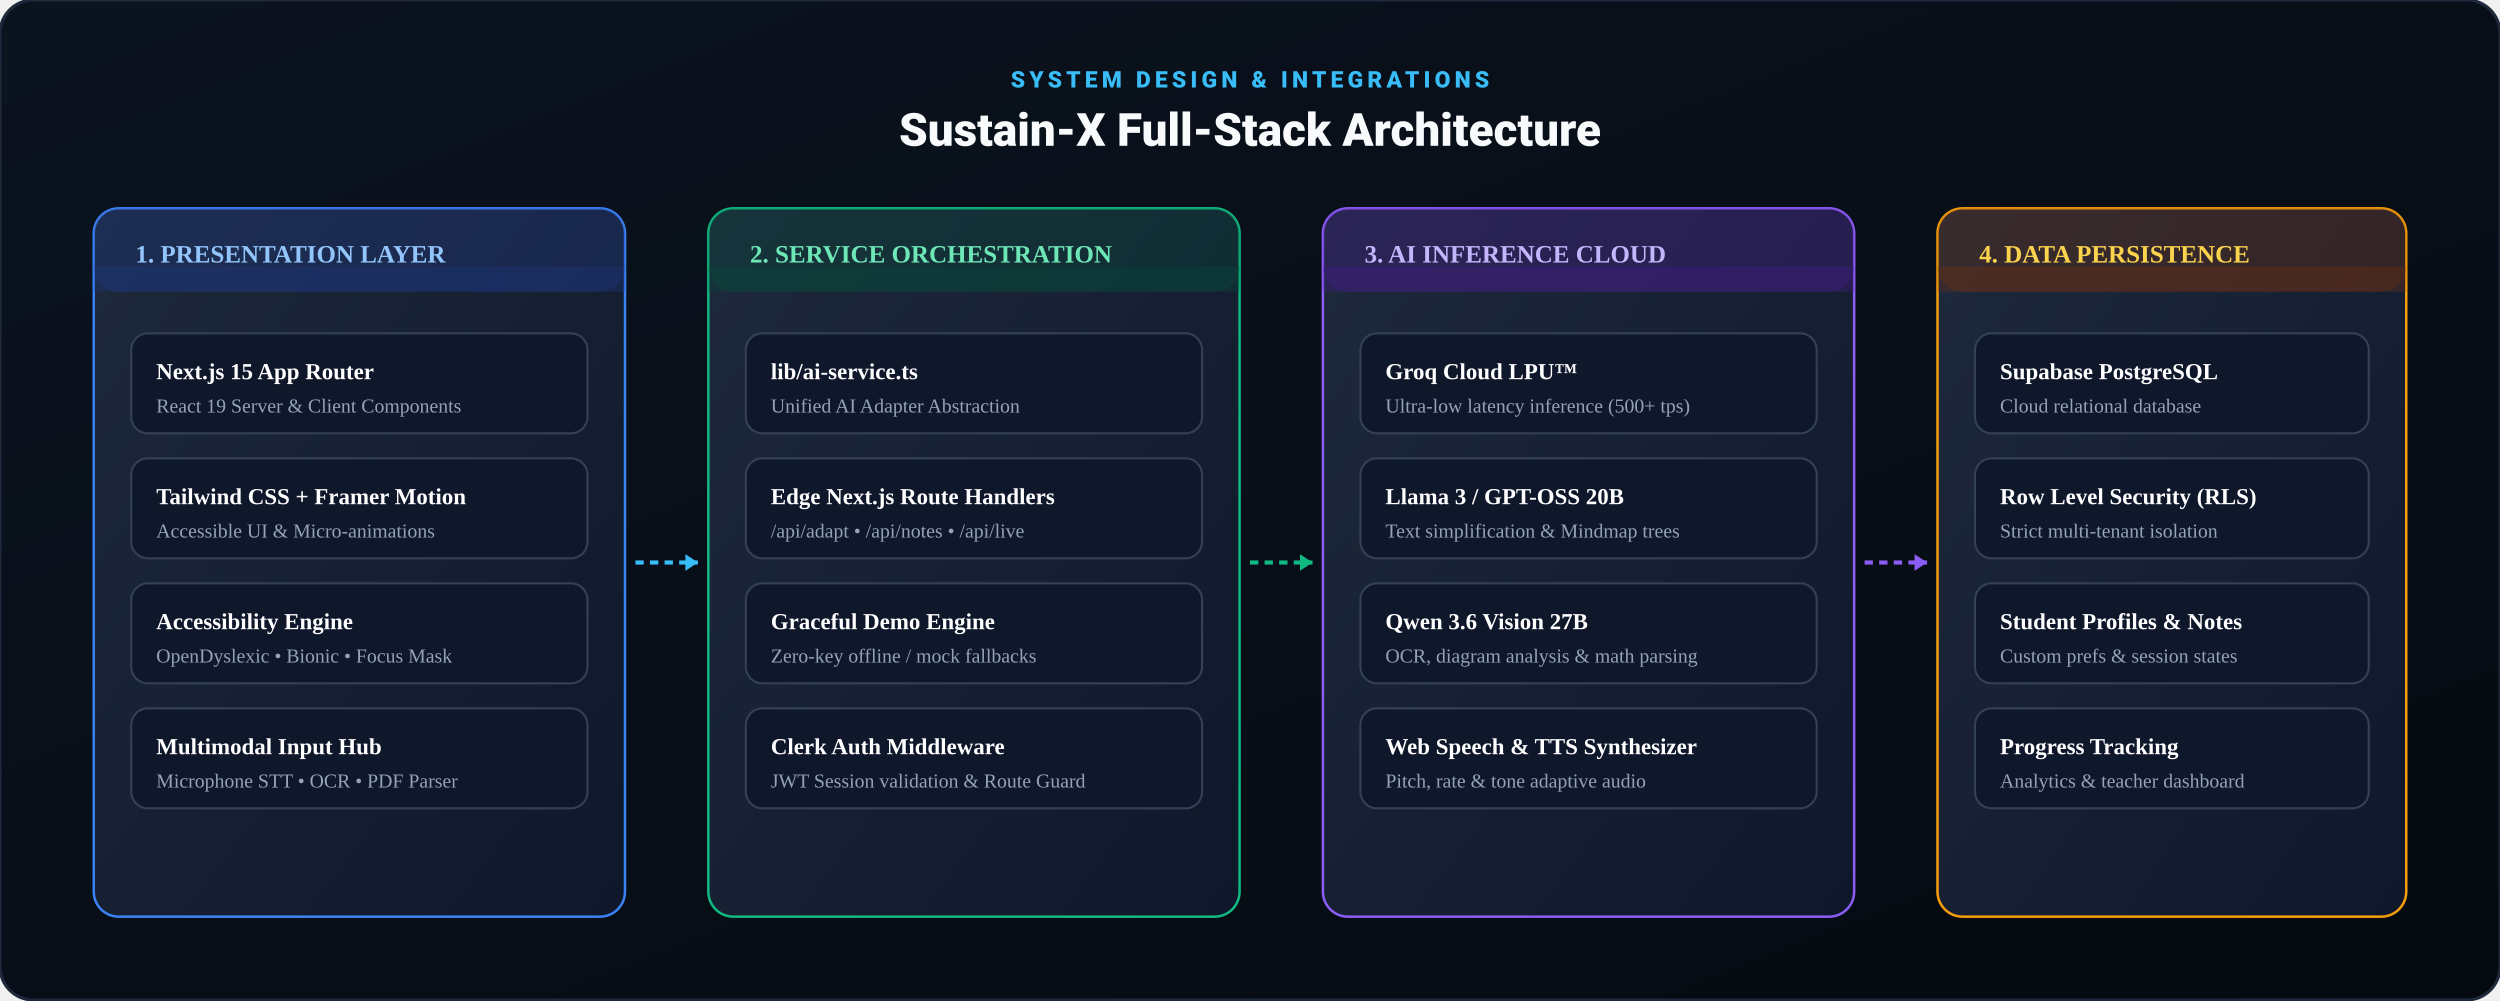
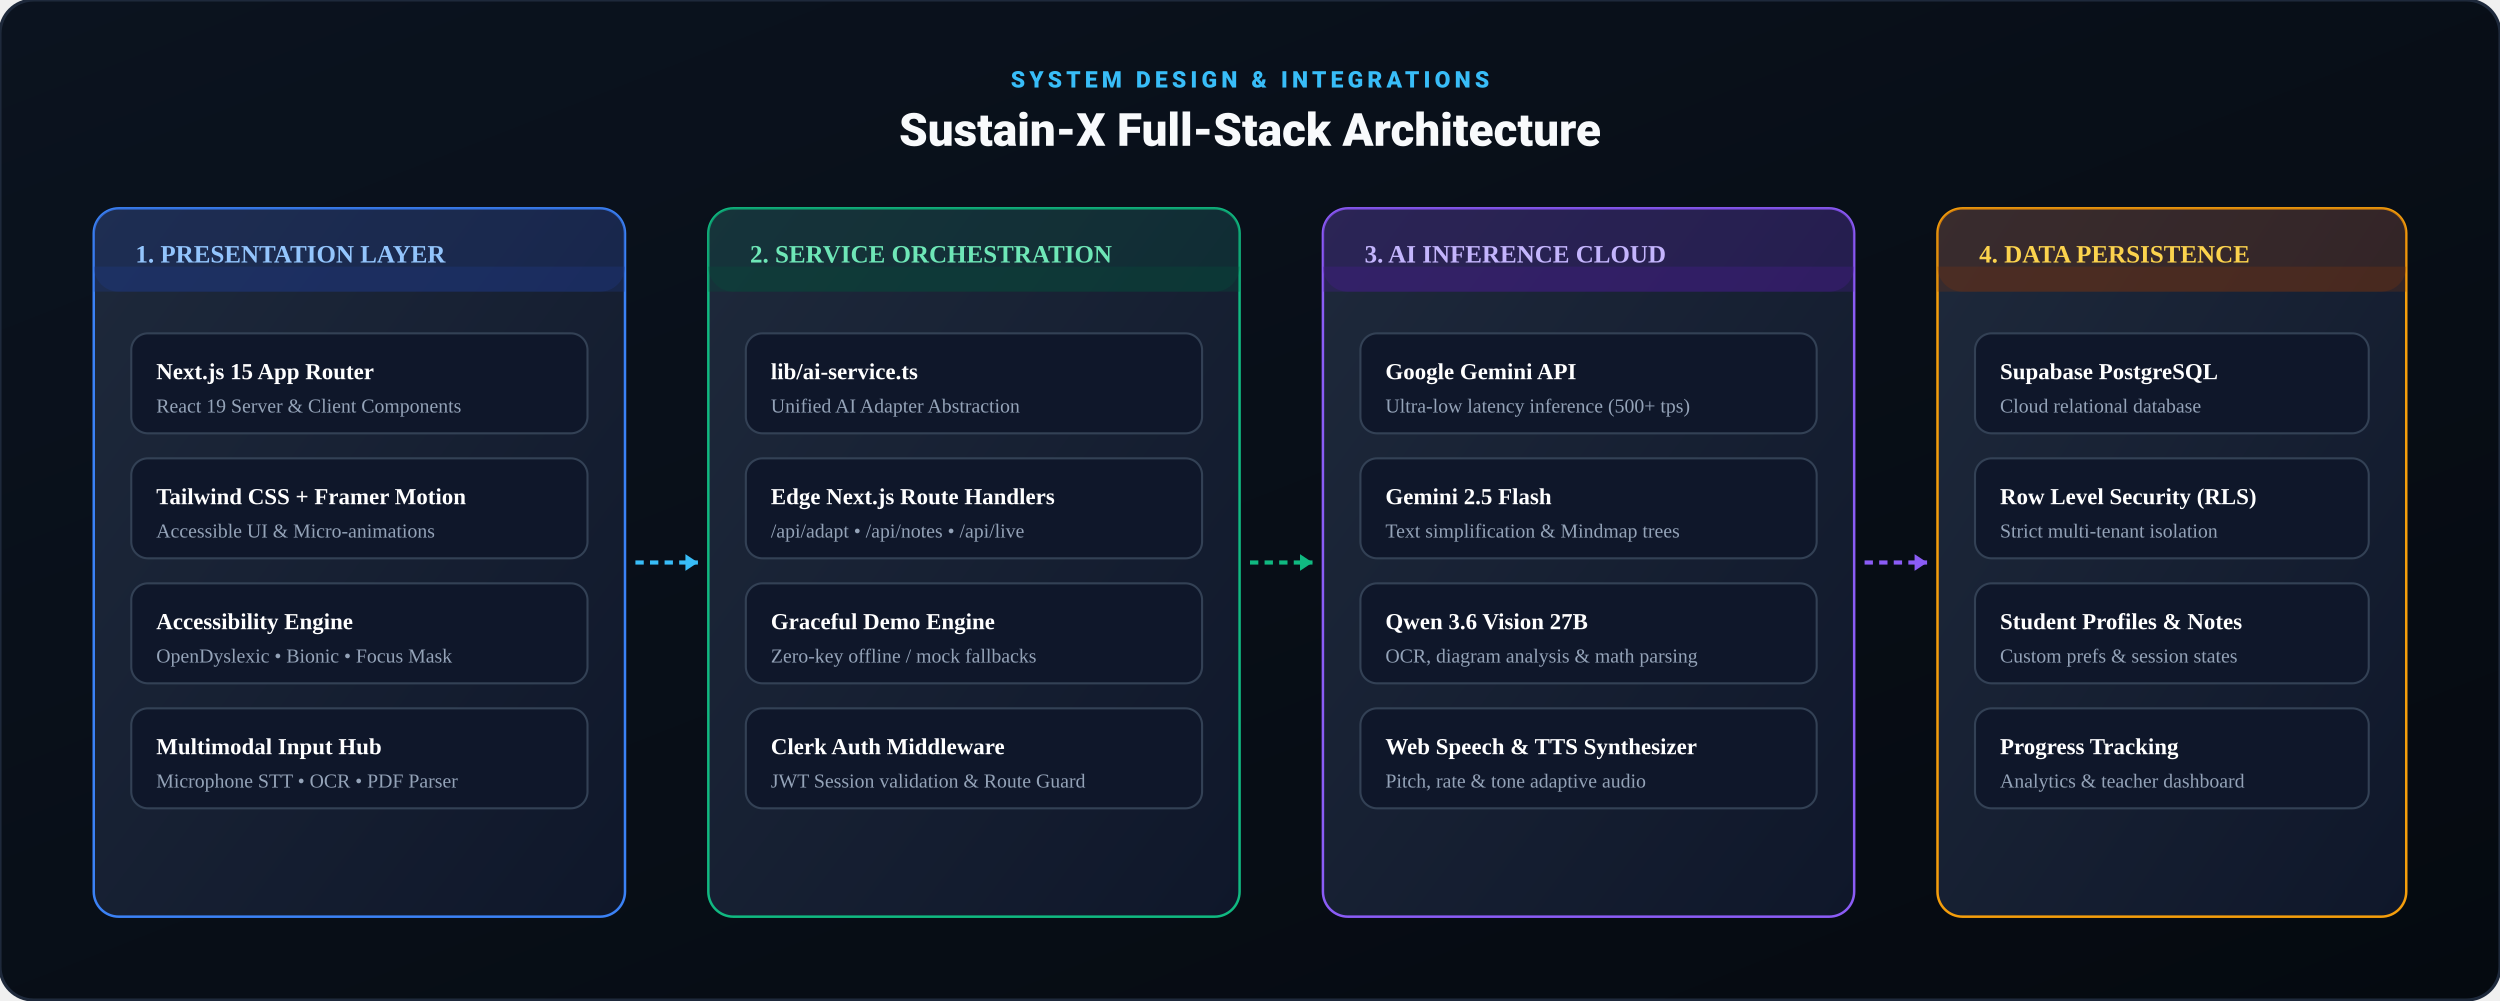
<svg xmlns="http://www.w3.org/2000/svg" width="1200" height="480" viewBox="0 0 1200 480" fill="none">
  <defs>
    <linearGradient id="archBg" x1="0%" y1="0%" x2="100%" y2="100%">
      <stop offset="0%" stop-color="#0b131f" />
      <stop offset="100%" stop-color="#050a10" />
    </linearGradient>
    <linearGradient id="layerGrad1" x1="0%" y1="0%" x2="100%" y2="100%">
      <stop offset="0%" stop-color="#1e293b" />
      <stop offset="100%" stop-color="#0f172a" />
    </linearGradient>
    <linearGradient id="emeraldPill" x1="0%" y1="0%" x2="100%" y2="0%">
      <stop offset="0%" stop-color="#10b981" />
      <stop offset="100%" stop-color="#06b6d4" />
    </linearGradient>
  </defs>
  <rect width="1200" height="480" rx="16" fill="url(#archBg)" stroke="#1e293b" stroke-width="1.5" />
  <g transform="translate(600, 42)">
    <text x="0" y="0" text-anchor="middle" fill="#38bdf8" font-family="-apple-system, BlinkMacSystemFont, 'Segoe UI', Roboto, sans-serif" font-size="11" font-weight="800" letter-spacing="2">SYSTEM DESIGN &amp; INTEGRATIONS</text>
    <text x="0" y="28" text-anchor="middle" fill="#f8fafc" font-family="-apple-system, BlinkMacSystemFont, 'Segoe UI', Roboto, sans-serif" font-size="22" font-weight="800">Sustain-X Full-Stack Architecture</text>
  </g>
  <g transform="translate(45, 100)">
    <rect width="255" height="340" rx="12" fill="url(#layerGrad1)" stroke="#3b82f6" stroke-width="1.2" />
    <rect width="255" height="40" rx="12" fill="#1e3a8a" fill-opacity="0.3" />
    <path d="M 0 28 L 0 40 L 255 40 L 255 28 Z" fill="#1e3a8a" fill-opacity="0.3" />
    <text x="20" y="26" fill="#93c5fd" font-size="12" font-weight="800">1. PRESENTATION LAYER</text>
    <g transform="translate(18, 60)">
      <rect width="219" height="48" rx="8" fill="#0f172a" stroke="#334155" stroke-width="1" />
      <text x="12" y="22" fill="#ffffff" font-size="11" font-weight="700">Next.js 15 App Router</text>
      <text x="12" y="38" fill="#94a3b8" font-size="9.5">React 19 Server &amp; Client Components</text>
      <rect y="60" width="219" height="48" rx="8" fill="#0f172a" stroke="#334155" stroke-width="1" />
      <text x="12" y="82" fill="#ffffff" font-size="11" font-weight="700">Tailwind CSS + Framer Motion</text>
      <text x="12" y="98" fill="#94a3b8" font-size="9.5">Accessible UI &amp; Micro-animations</text>
      <rect y="120" width="219" height="48" rx="8" fill="#0f172a" stroke="#334155" stroke-width="1" />
      <text x="12" y="142" fill="#ffffff" font-size="11" font-weight="700">Accessibility Engine</text>
      <text x="12" y="158" fill="#94a3b8" font-size="9.5">OpenDyslexic • Bionic • Focus Mask</text>
      <rect y="180" width="219" height="48" rx="8" fill="#0f172a" stroke="#334155" stroke-width="1" />
      <text x="12" y="202" fill="#ffffff" font-size="11" font-weight="700">Multimodal Input Hub</text>
      <text x="12" y="218" fill="#94a3b8" font-size="9.5">Microphone STT • OCR • PDF Parser</text>
    </g>
  </g>
  <g transform="translate(305, 270)">
    <line x1="0" y1="0" x2="30" y2="0" stroke="#38bdf8" stroke-width="2" stroke-dasharray="4 3" />
    <polygon points="30,0 24,-4 24,4" fill="#38bdf8" />
  </g>
  <g transform="translate(340, 100)">
    <rect width="255" height="340" rx="12" fill="url(#layerGrad1)" stroke="#10b981" stroke-width="1.2" />
    <rect width="255" height="40" rx="12" fill="#064e3b" fill-opacity="0.3" />
    <path d="M 0 28 L 0 40 L 255 40 L 255 28 Z" fill="#064e3b" fill-opacity="0.3" />
    <text x="20" y="26" fill="#6ee7b7" font-size="12" font-weight="800">2. SERVICE ORCHESTRATION</text>
    <g transform="translate(18, 60)">
      <rect width="219" height="48" rx="8" fill="#0f172a" stroke="#334155" stroke-width="1" />
      <text x="12" y="22" fill="#ffffff" font-size="11" font-weight="700">lib/ai-service.ts</text>
      <text x="12" y="38" fill="#94a3b8" font-size="9.5">Unified AI Adapter Abstraction</text>
      <rect y="60" width="219" height="48" rx="8" fill="#0f172a" stroke="#334155" stroke-width="1" />
      <text x="12" y="82" fill="#ffffff" font-size="11" font-weight="700">Edge Next.js Route Handlers</text>
      <text x="12" y="98" fill="#94a3b8" font-size="9.5">/api/adapt • /api/notes • /api/live</text>
      <rect y="120" width="219" height="48" rx="8" fill="#0f172a" stroke="#334155" stroke-width="1" />
      <text x="12" y="142" fill="#ffffff" font-size="11" font-weight="700">Graceful Demo Engine</text>
      <text x="12" y="158" fill="#94a3b8" font-size="9.5">Zero-key offline / mock fallbacks</text>
      <rect y="180" width="219" height="48" rx="8" fill="#0f172a" stroke="#334155" stroke-width="1" />
      <text x="12" y="202" fill="#ffffff" font-size="11" font-weight="700">Clerk Auth Middleware</text>
      <text x="12" y="218" fill="#94a3b8" font-size="9.5">JWT Session validation &amp; Route Guard</text>
    </g>
  </g>
  <g transform="translate(600, 270)">
    <line x1="0" y1="0" x2="30" y2="0" stroke="#10b981" stroke-width="2" stroke-dasharray="4 3" />
    <polygon points="30,0 24,-4 24,4" fill="#10b981" />
  </g>
  <g transform="translate(635, 100)">
    <rect width="255" height="340" rx="12" fill="url(#layerGrad1)" stroke="#8b5cf6" stroke-width="1.2" />
    <rect width="255" height="40" rx="12" fill="#4c1d95" fill-opacity="0.3" />
    <path d="M 0 28 L 0 40 L 255 40 L 255 28 Z" fill="#4c1d95" fill-opacity="0.3" />
    <text x="20" y="26" fill="#c4b5fd" font-size="12" font-weight="800">3. AI INFERENCE CLOUD</text>
    <g transform="translate(18, 60)">
      <rect width="219" height="48" rx="8" fill="#0f172a" stroke="#334155" stroke-width="1" />
-       <text x="12" y="22" fill="#ffffff" font-size="11" font-weight="700">Groq Cloud LPU™</text>
+       <text x="12" y="22" fill="#ffffff" font-size="11" font-weight="700">Google Gemini API</text>
      <text x="12" y="38" fill="#94a3b8" font-size="9.5">Ultra-low latency inference (500+ tps)</text>
      <rect y="60" width="219" height="48" rx="8" fill="#0f172a" stroke="#334155" stroke-width="1" />
-       <text x="12" y="82" fill="#ffffff" font-size="11" font-weight="700">Llama 3 / GPT-OSS 20B</text>
+       <text x="12" y="82" fill="#ffffff" font-size="11" font-weight="700">Gemini 2.5 Flash</text>
      <text x="12" y="98" fill="#94a3b8" font-size="9.5">Text simplification &amp; Mindmap trees</text>
      <rect y="120" width="219" height="48" rx="8" fill="#0f172a" stroke="#334155" stroke-width="1" />
      <text x="12" y="142" fill="#ffffff" font-size="11" font-weight="700">Qwen 3.6 Vision 27B</text>
      <text x="12" y="158" fill="#94a3b8" font-size="9.5">OCR, diagram analysis &amp; math parsing</text>
      <rect y="180" width="219" height="48" rx="8" fill="#0f172a" stroke="#334155" stroke-width="1" />
      <text x="12" y="202" fill="#ffffff" font-size="11" font-weight="700">Web Speech &amp; TTS Synthesizer</text>
      <text x="12" y="218" fill="#94a3b8" font-size="9.5">Pitch, rate &amp; tone adaptive audio</text>
    </g>
  </g>
  <g transform="translate(895, 270)">
    <line x1="0" y1="0" x2="30" y2="0" stroke="#8b5cf6" stroke-width="2" stroke-dasharray="4 3" />
    <polygon points="30,0 24,-4 24,4" fill="#8b5cf6" />
  </g>
  <g transform="translate(930, 100)">
    <rect width="225" height="340" rx="12" fill="url(#layerGrad1)" stroke="#f59e0b" stroke-width="1.2" />
    <rect width="225" height="40" rx="12" fill="#78350f" fill-opacity="0.3" />
    <path d="M 0 28 L 0 40 L 225 40 L 225 28 Z" fill="#78350f" fill-opacity="0.3" />
    <text x="20" y="26" fill="#fcd34d" font-size="12" font-weight="800">4. DATA PERSISTENCE</text>
    <g transform="translate(18, 60)">
      <rect width="189" height="48" rx="8" fill="#0f172a" stroke="#334155" stroke-width="1" />
      <text x="12" y="22" fill="#ffffff" font-size="11" font-weight="700">Supabase PostgreSQL</text>
      <text x="12" y="38" fill="#94a3b8" font-size="9.5">Cloud relational database</text>
      <rect y="60" width="189" height="48" rx="8" fill="#0f172a" stroke="#334155" stroke-width="1" />
      <text x="12" y="82" fill="#ffffff" font-size="11" font-weight="700">Row Level Security (RLS)</text>
      <text x="12" y="98" fill="#94a3b8" font-size="9.5">Strict multi-tenant isolation</text>
      <rect y="120" width="189" height="48" rx="8" fill="#0f172a" stroke="#334155" stroke-width="1" />
      <text x="12" y="142" fill="#ffffff" font-size="11" font-weight="700">Student Profiles &amp; Notes</text>
      <text x="12" y="158" fill="#94a3b8" font-size="9.5">Custom prefs &amp; session states</text>
      <rect y="180" width="189" height="48" rx="8" fill="#0f172a" stroke="#334155" stroke-width="1" />
      <text x="12" y="202" fill="#ffffff" font-size="11" font-weight="700">Progress Tracking</text>
      <text x="12" y="218" fill="#94a3b8" font-size="9.5">Analytics &amp; teacher dashboard</text>
    </g>
  </g>
</svg>
